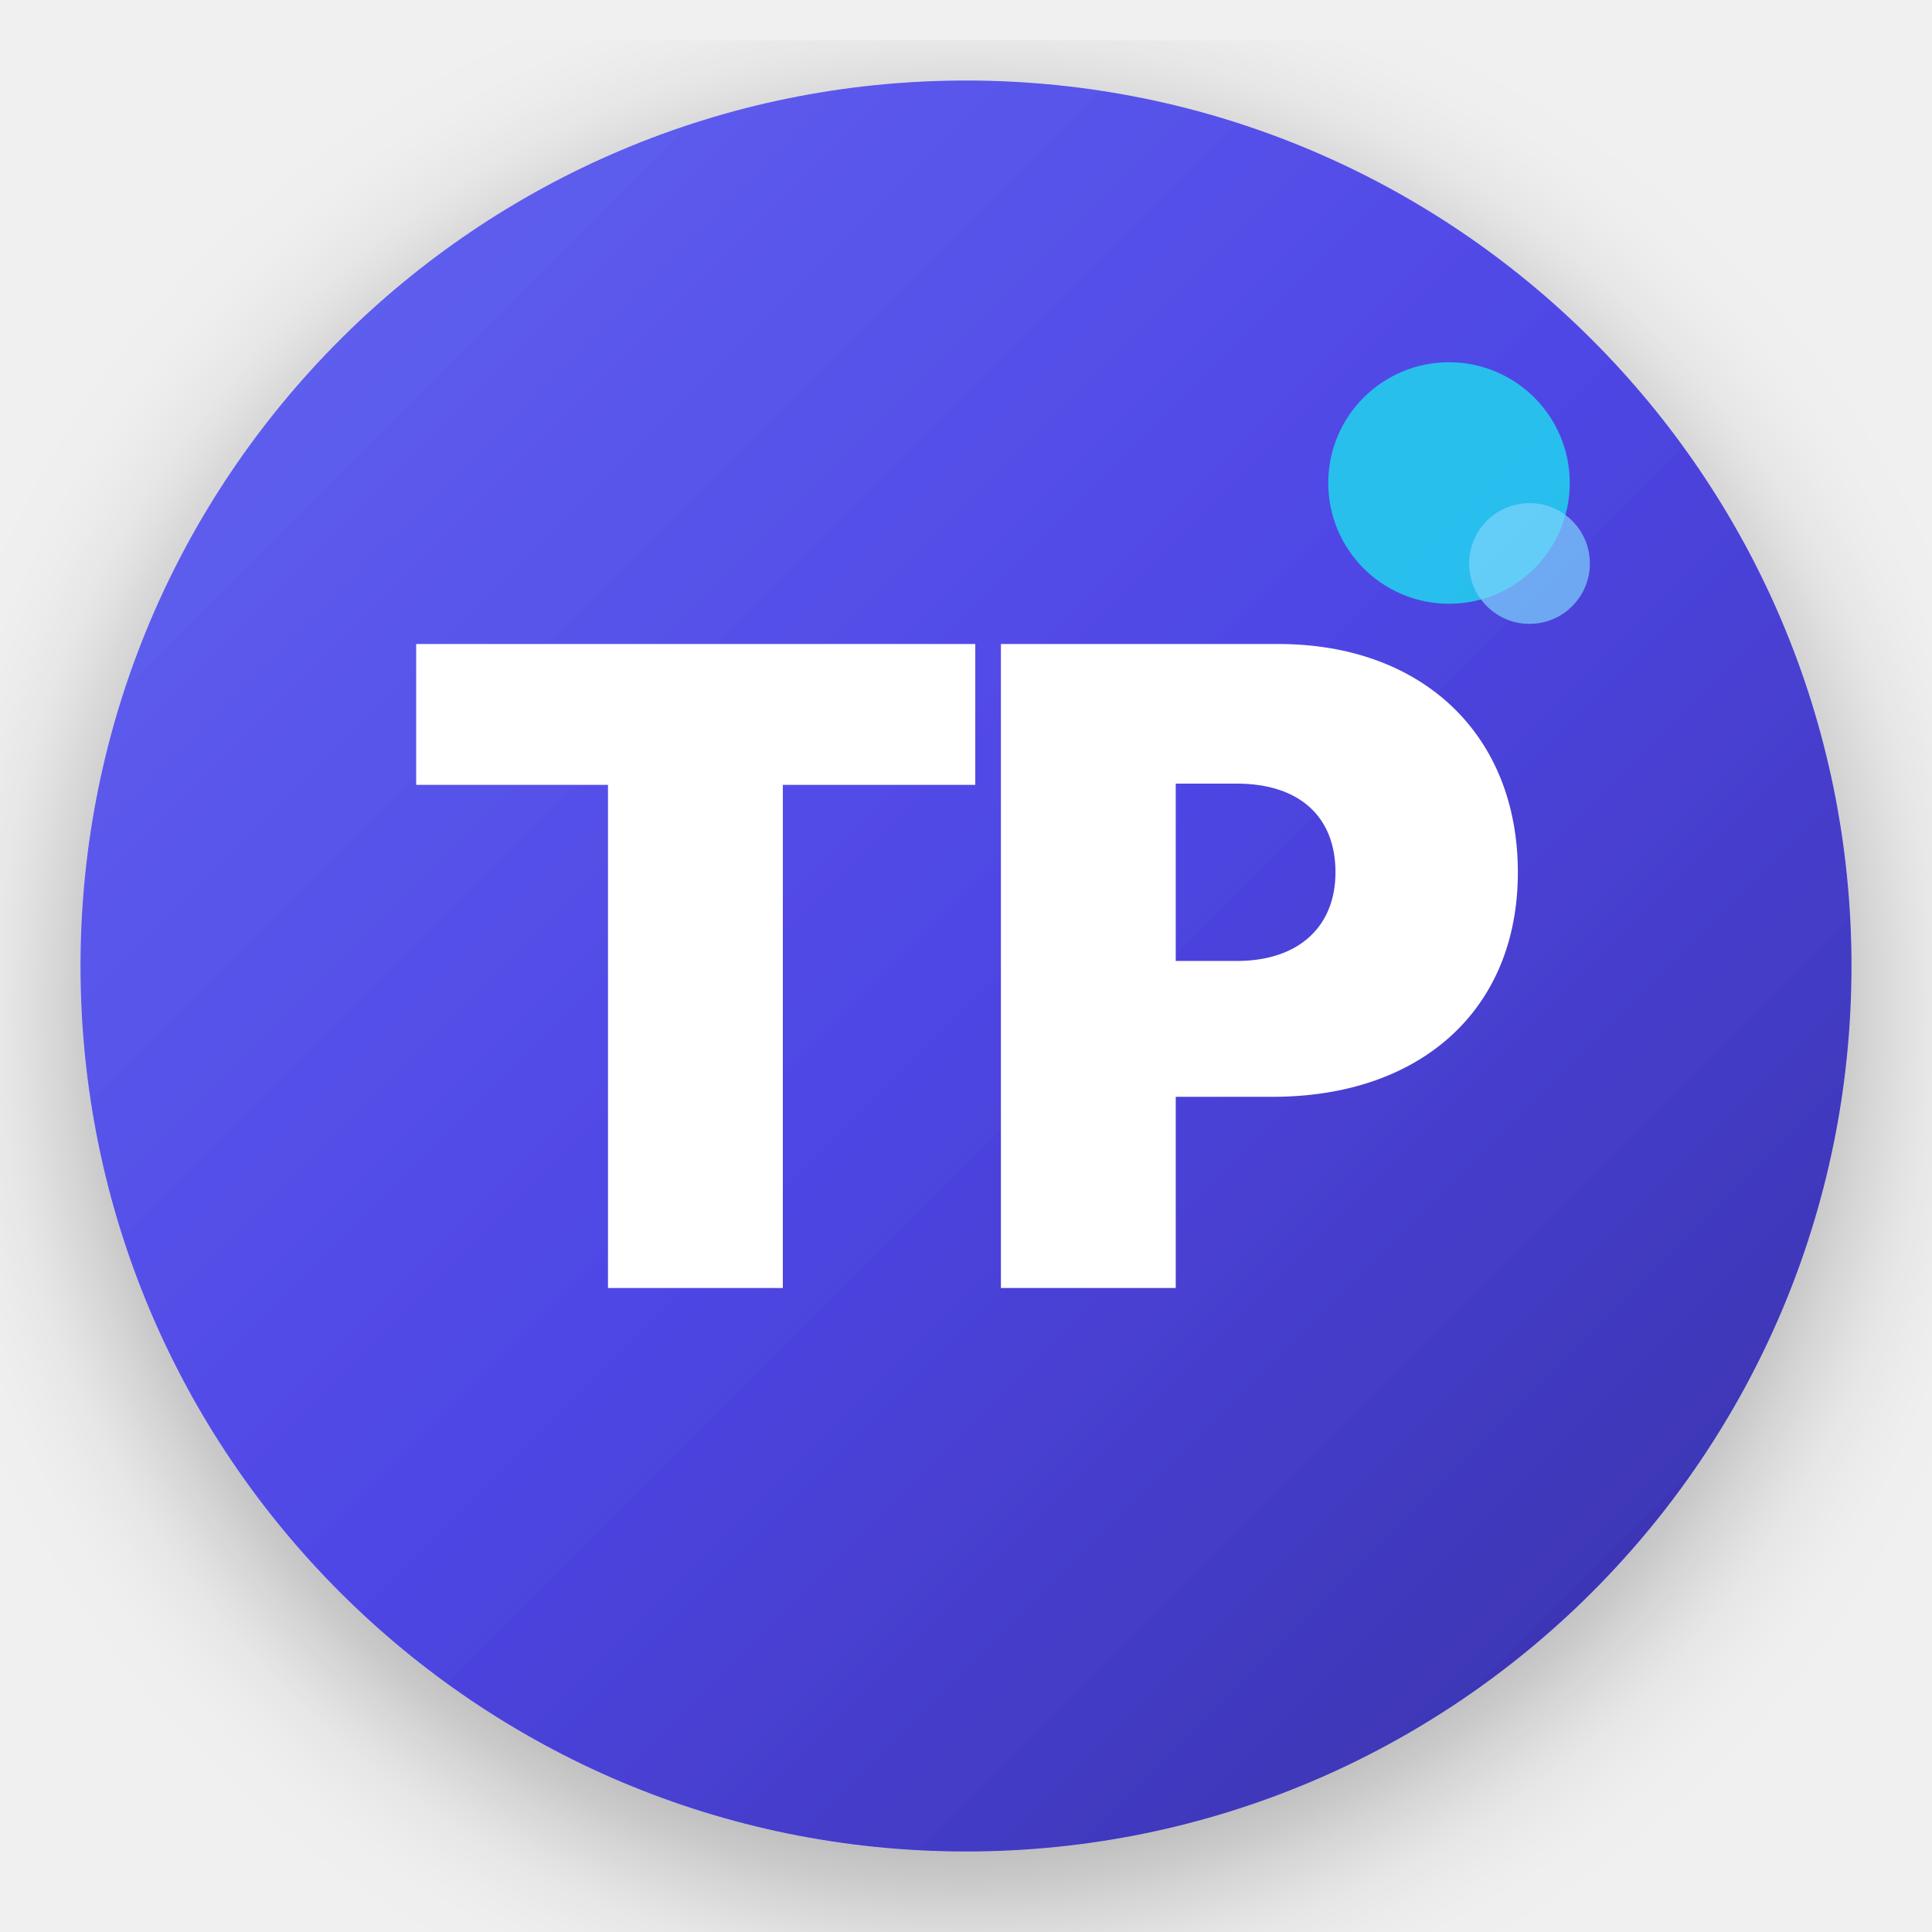
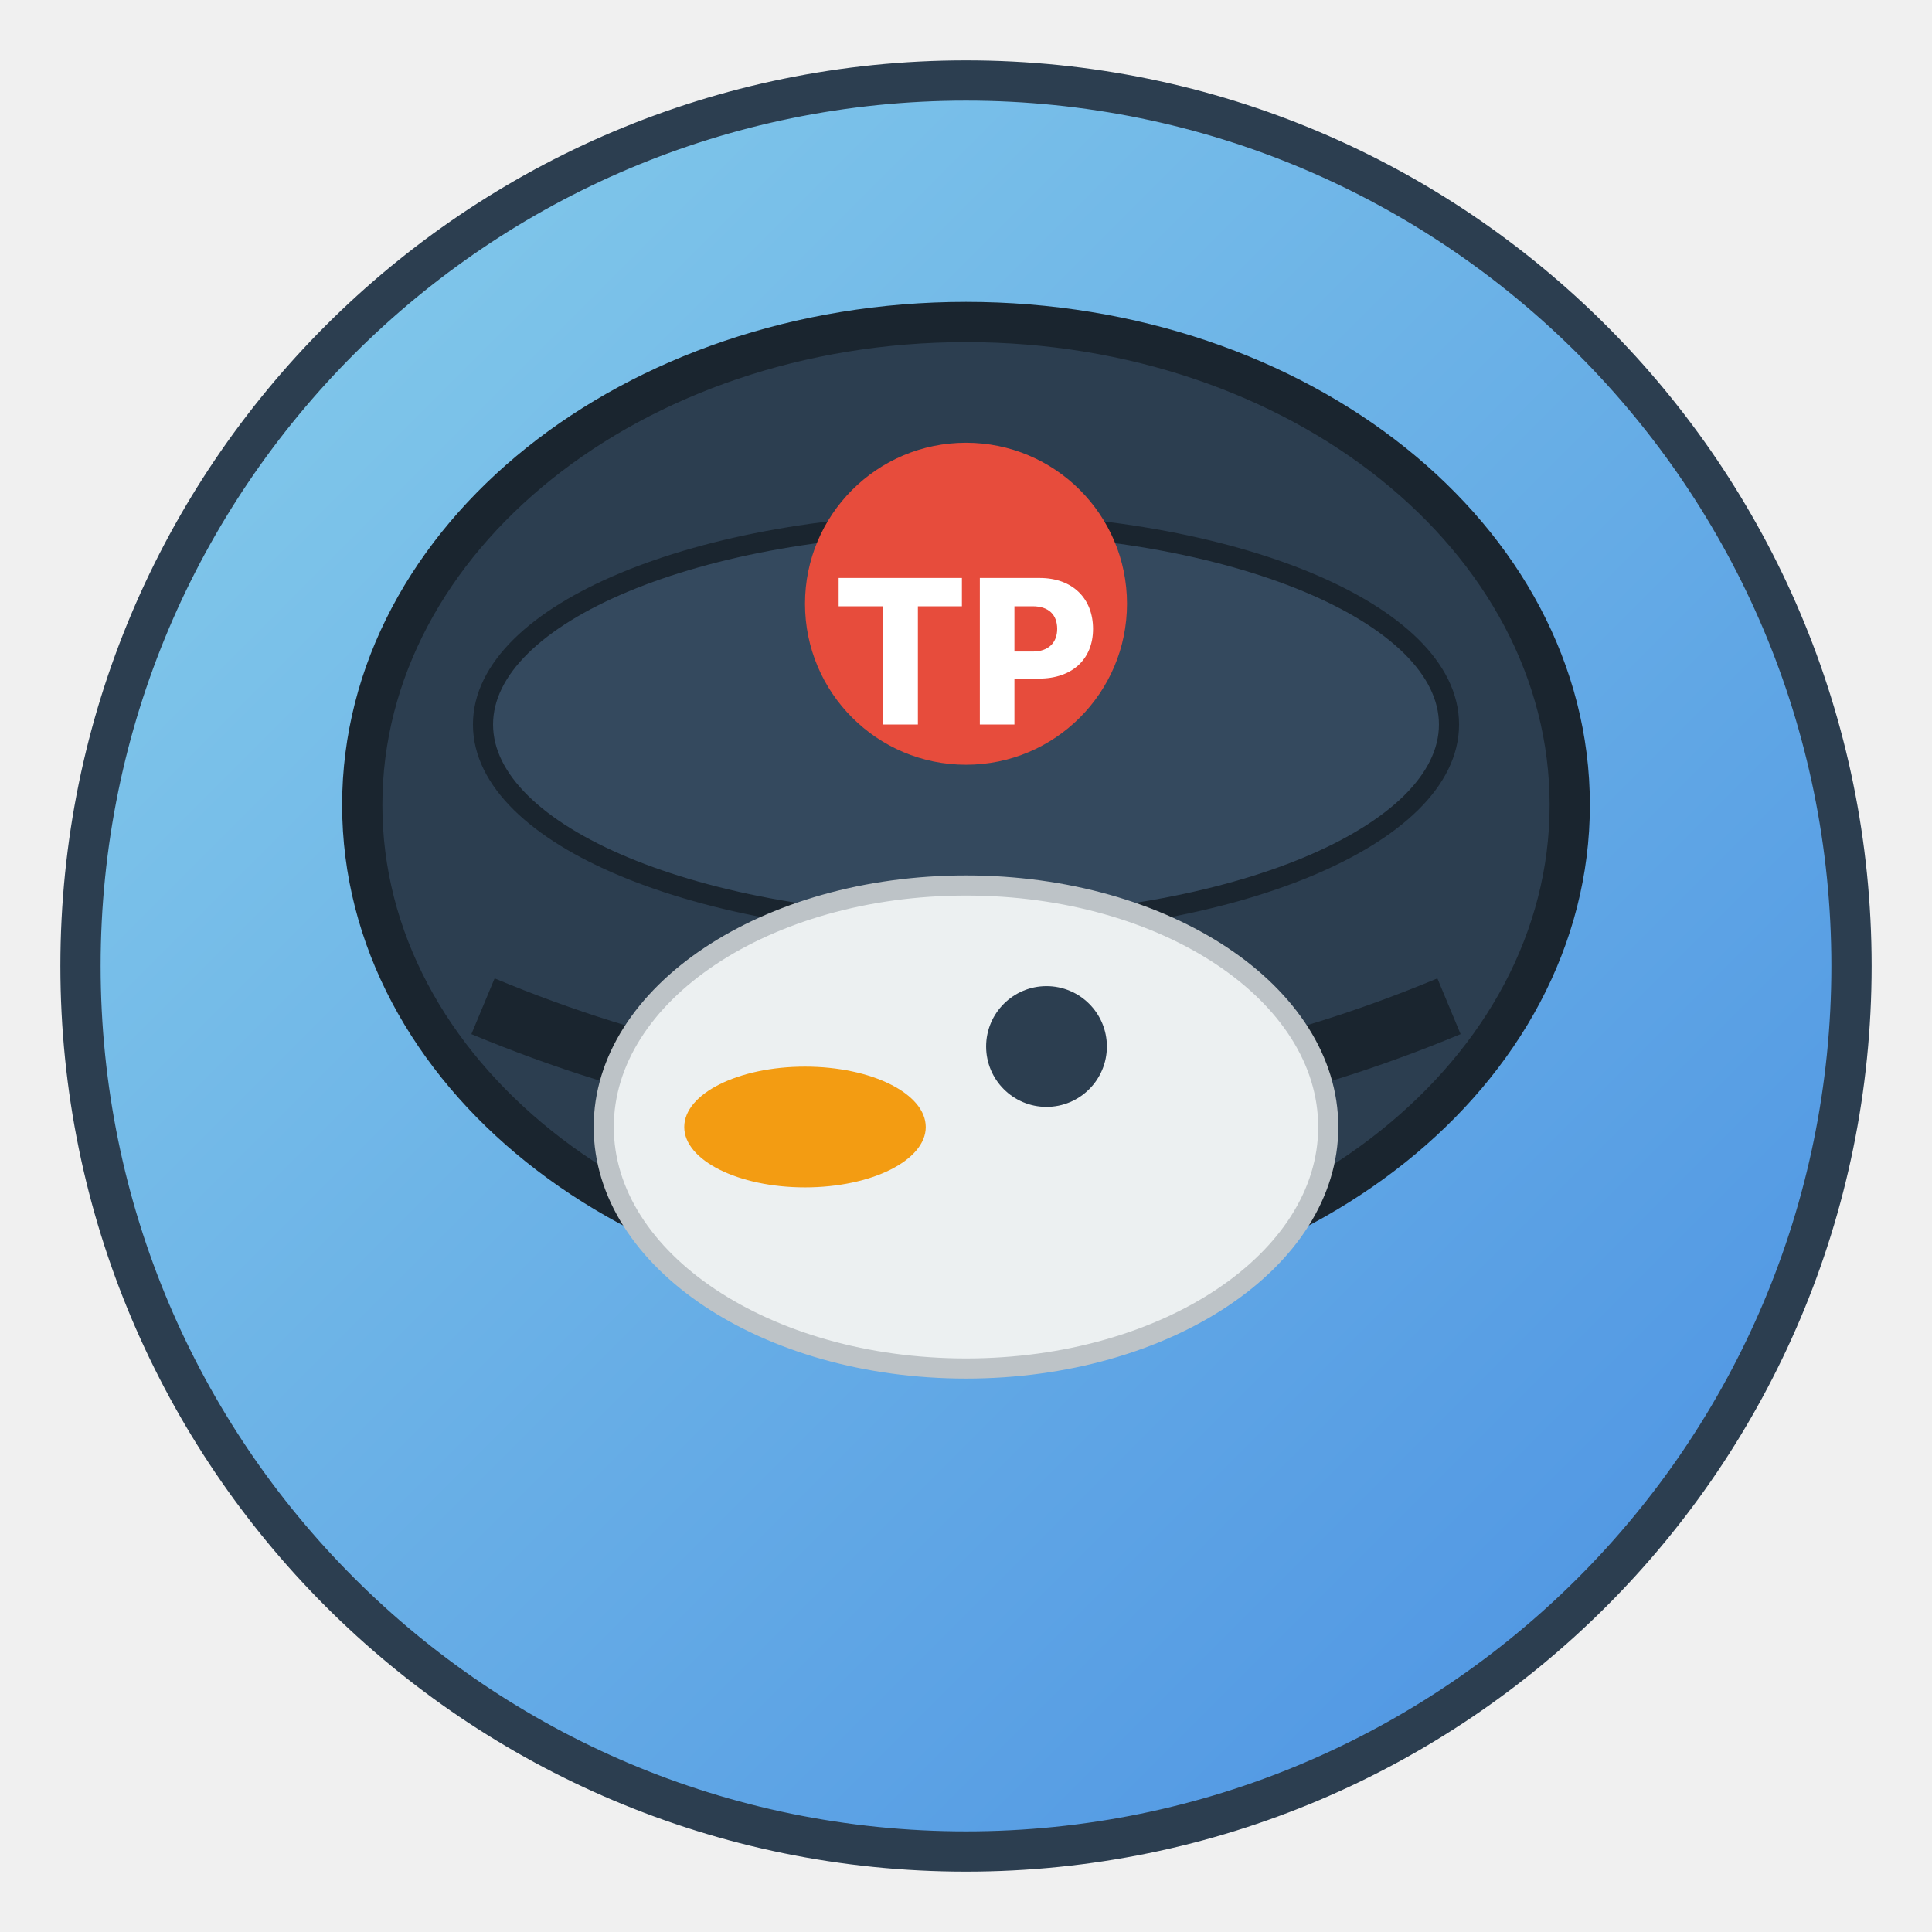
<svg xmlns="http://www.w3.org/2000/svg" viewBox="0 0 48 48" width="48" height="48">
  <defs>
-     <linearGradient id="taskpilot-grad" x1="0%" y1="0%" x2="100%" y2="100%">
-       <stop offset="0%" style="stop-color:#6366F1;stop-opacity:1" />
-       <stop offset="50%" style="stop-color:#4F46E5;stop-opacity:1" />
-       <stop offset="100%" style="stop-color:#3730A3;stop-opacity:1" />
+     <linearGradient id="bgGrad48" x1="0%" y1="0%" x2="100%" y2="100%">
+       <stop offset="0%" style="stop-color:#87CEEB;stop-opacity:1" />
+       <stop offset="100%" style="stop-color:#4A90E2;stop-opacity:1" />
    </linearGradient>
-     <filter id="shadow">
-       <feDropShadow dx="0" dy="1" stdDeviation="2" flood-opacity="0.3" />
-     </filter>
  </defs>
-   <circle cx="24" cy="24" r="22" fill="url(#taskpilot-grad)" filter="url(#shadow)" />
-   <text x="24" y="32" font-family="system-ui, -apple-system, BlinkMacSystemFont, 'Segoe UI', sans-serif" font-size="22" font-weight="900" text-anchor="middle" fill="white" style="letter-spacing: -1px;">
+   <circle cx="24" cy="24" r="22" fill="url(#bgGrad48)" stroke="#2C3E50" stroke-width="1" />
+   <ellipse cx="24" cy="20" rx="15" ry="12" fill="#2C3E50" stroke="#1A252F" stroke-width="1" />
+   <path d="M12 25 Q24 30 36 25" stroke="#1A252F" stroke-width="1.5" fill="none" />
+   <ellipse cx="24" cy="18" rx="12" ry="5" fill="#34495E" stroke="#1A252F" stroke-width="0.5" />
+   <ellipse cx="24" cy="28" rx="9" ry="6" fill="#ECF0F1" stroke="#BDC3C7" stroke-width="0.5" />
+   <ellipse cx="20" cy="28" rx="3" ry="1.5" fill="#F39C12" />
+   <circle cx="26" cy="26" r="1.5" fill="#2C3E50" />
+   <circle cx="24" cy="15" r="4" fill="#E74C3C" />
+   <text x="24" y="18" font-family="system-ui, -apple-system, sans-serif" font-size="5" font-weight="800" text-anchor="middle" fill="white">
    TP
  </text>
-   <circle cx="36" cy="12" r="3" fill="#22D3EE" opacity="0.85" />
-   <circle cx="38" cy="14" r="1.5" fill="#7DD3FC" opacity="0.7" />
</svg>
